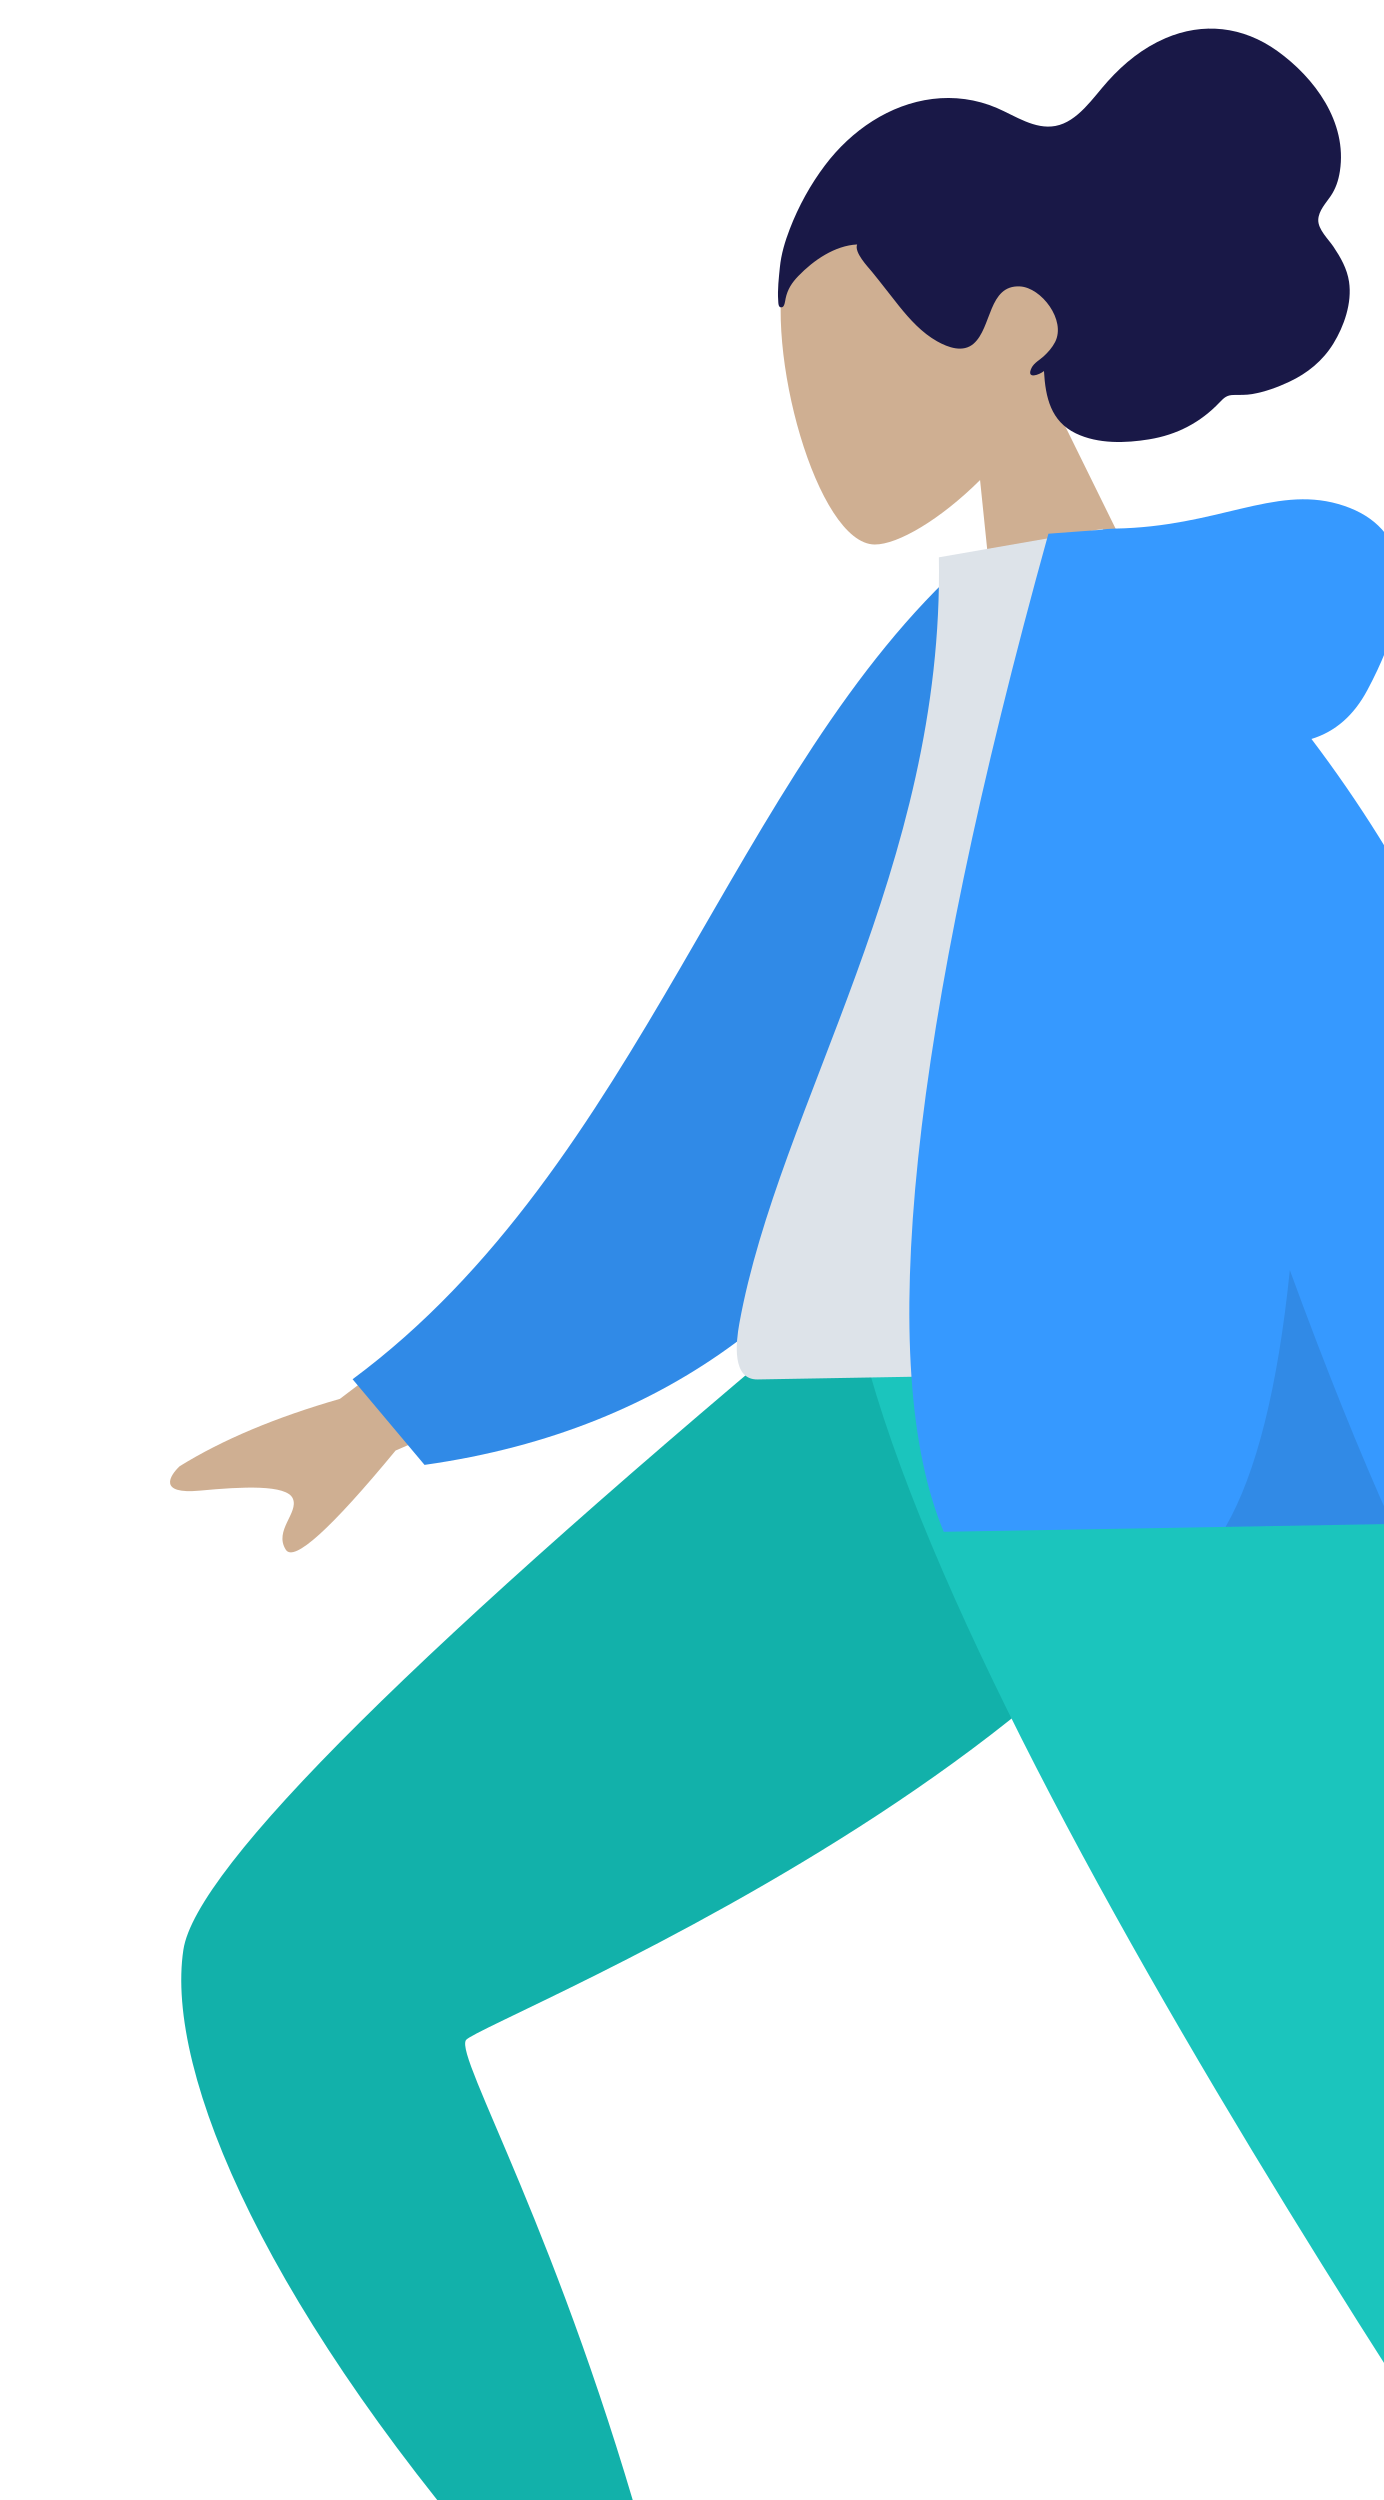
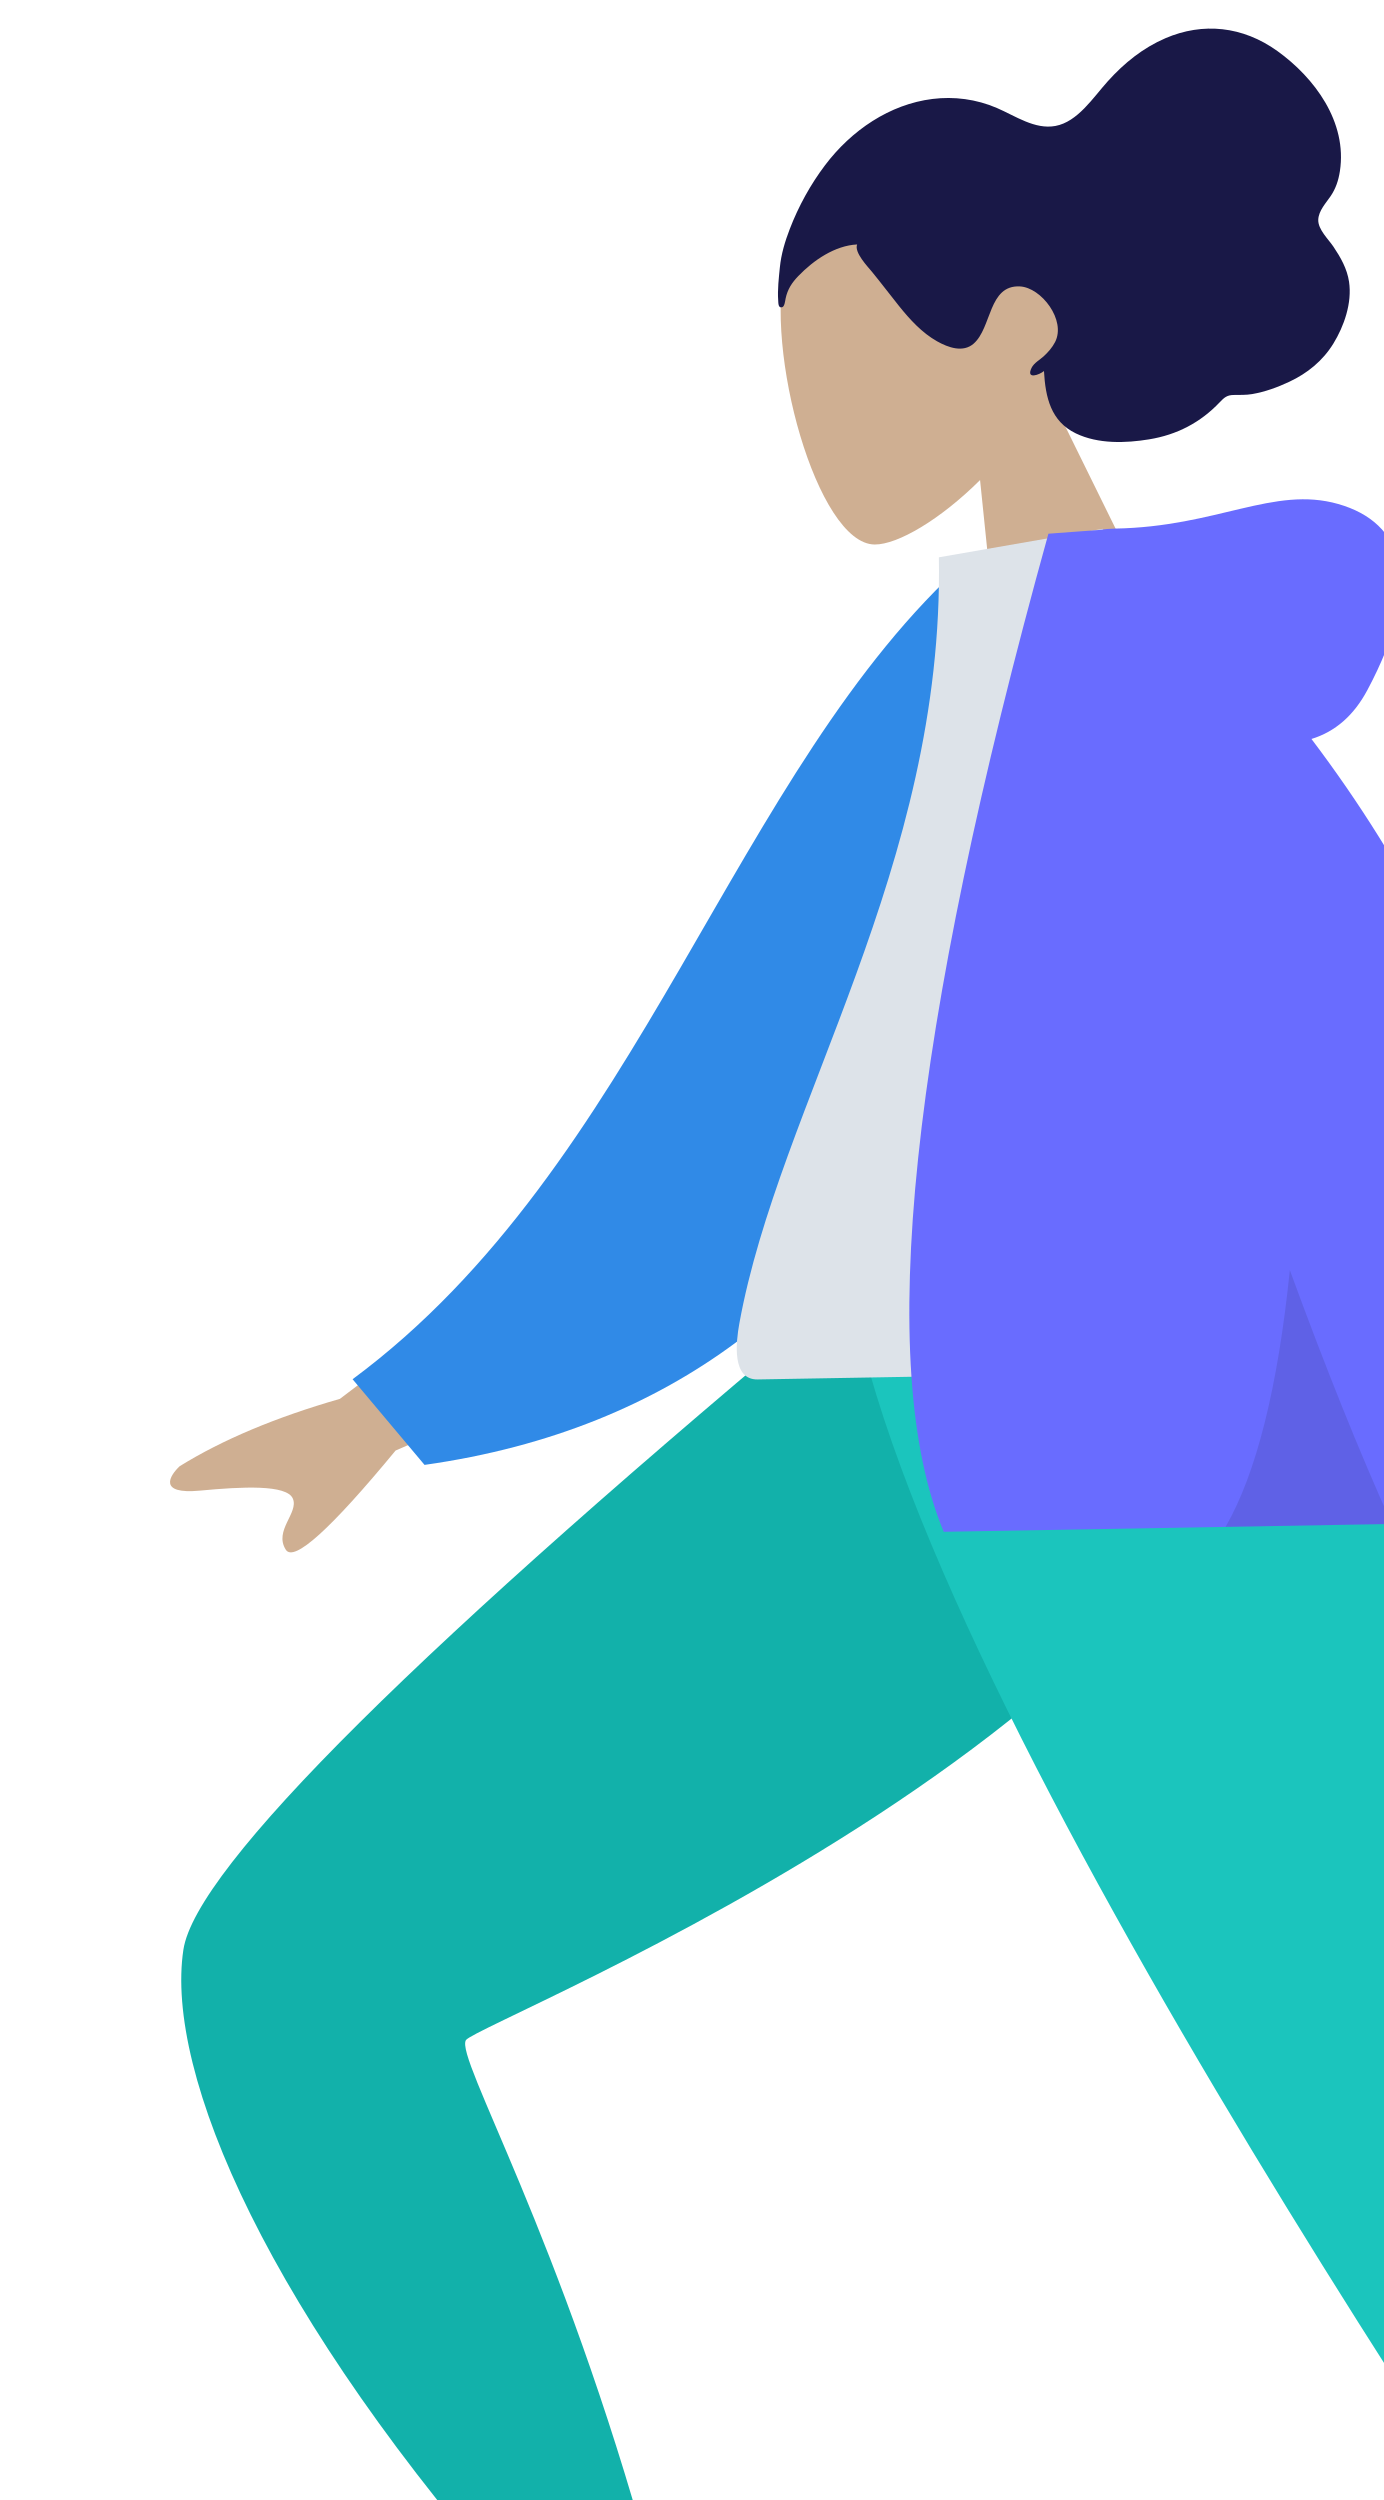
<svg xmlns="http://www.w3.org/2000/svg" width="187" height="338" viewBox="0 0 187 338" fill="none">
  <path fill-rule="evenodd" clip-rule="evenodd" d="M173.615 173.822C171.801 198.495 54.915 271.138 54.233 273.177C53.93 274.082 66.057 302.718 90.615 359.082L80.397 363.038C42.73 303.344 24.863 270.317 26.798 263.956C29.568 254.85 59.798 224.892 117.489 174.084L173.615 173.822Z" fill="#B28B67" />
  <path fill-rule="evenodd" clip-rule="evenodd" d="M87.926 346.353L71.244 352.403C36.068 312.858 22.28 280.229 24.794 263.605C26.47 252.521 56.596 222.614 115.172 173.882L174.812 173.882C172.777 231.023 64.438 273.394 62.989 275.829C61.539 278.264 75.8 302.112 87.926 346.353Z" fill="#12B1AA" />
  <path fill-rule="evenodd" clip-rule="evenodd" d="M160.176 173.822L212.246 298.373L263.422 403.67H251.348L119.248 173.822H160.176Z" fill="#997659" />
  <path fill-rule="evenodd" clip-rule="evenodd" d="M258.801 381.796L231.972 386.809C211.228 356.422 124.413 231.824 114.894 173.822H174.622C206.409 215.752 239.027 350.906 258.801 381.796Z" fill="#1BC5BD" />
  <path fill-rule="evenodd" clip-rule="evenodd" d="M141.549 52.621C144.744 46.264 146.19 39.088 143.89 32.026C137.261 11.678 109.308 23.49 106.255 35.356C103.202 47.222 110.483 73.573 118.262 73.618C121.364 73.636 127.122 70.26 132.504 64.905L135.472 93.728L158.907 87.883L141.549 52.621Z" fill="#CFAF92" />
  <path fill-rule="evenodd" clip-rule="evenodd" d="M105.212 40.602C105.106 39.189 105.298 37.542 105.437 36.146C105.615 34.346 106.136 32.633 106.769 30.984C107.96 27.878 109.585 24.937 111.542 22.344C115.116 17.608 120.294 14.098 126.067 13.379C128.982 13.015 131.995 13.4 134.776 14.598C137.289 15.68 139.911 17.542 142.689 17.03C145.711 16.473 147.789 13.188 149.775 10.985C152.014 8.501 154.548 6.466 157.565 5.168C162.619 2.994 168.008 3.524 172.707 6.904C177.707 10.5 182.183 16.486 181.151 23.161C180.959 24.402 180.589 25.5 179.913 26.502C179.294 27.421 178.265 28.49 178.228 29.721C178.189 31.029 179.609 32.349 180.282 33.353C181.247 34.791 182.129 36.332 182.39 38.091C182.82 40.98 181.703 44.118 180.277 46.443C178.826 48.808 176.731 50.48 174.329 51.608C172.726 52.362 171.048 52.975 169.303 53.278C168.437 53.428 167.627 53.381 166.757 53.401C165.91 53.419 165.514 53.742 164.943 54.347C162.288 57.16 159.086 58.791 155.362 59.4C152.22 59.914 148.486 60.059 145.453 58.594C142.085 56.968 141.342 53.751 141.145 50.165C140.535 50.68 138.664 51.371 139.474 49.723C139.795 49.07 140.601 48.636 141.106 48.173C141.695 47.634 142.267 46.984 142.645 46.25C144.172 43.285 140.783 38.871 137.898 38.724C133.612 38.505 134.112 44.313 131.628 46.468C130.2 47.706 128.206 46.998 126.692 46.144C124.664 45 123.032 43.221 121.545 41.368C120.32 39.842 119.143 38.279 117.905 36.765C117.327 36.058 115.452 34.12 115.884 33.05C112.89 33.198 110.004 35.166 107.931 37.321C107.074 38.211 106.475 39.107 106.213 40.367C106.157 40.637 106.083 41.417 105.773 41.525C105.196 41.727 105.238 40.957 105.212 40.602Z" fill="#191847" />
  <path fill-rule="evenodd" clip-rule="evenodd" d="M77.639 165.11L45.955 189.126C37.291 191.616 30.07 194.651 24.291 198.232C22.933 199.508 21.31 202.07 27.023 201.533C32.737 200.995 38.771 200.685 39.594 202.613C40.417 204.542 36.996 206.925 38.637 209.518C39.732 211.246 44.681 206.778 53.486 196.112L85.038 182.441L77.639 165.11ZM200.874 163.767L179.85 164.217C193.56 205.701 200.954 227.71 202.034 230.244C204.462 235.946 199.688 244.778 197.663 249.514C204.578 252.451 203.65 241.146 212.375 245.003C220.34 248.523 226.466 255.047 235.496 249.282C236.606 248.573 237.791 245.956 234.784 243.981C227.293 239.058 216.471 230.402 214.979 227.517C212.944 223.582 208.242 202.332 200.874 163.767Z" fill="#CFAF92" />
  <path fill-rule="evenodd" clip-rule="evenodd" d="M139.592 77.001L130.866 75.668C99.071 103.985 86.743 157.535 47.669 186.471L57.397 198.053C125.89 188.396 141.769 123.063 139.592 77.001Z" fill="#308AE7" />
  <path fill-rule="evenodd" clip-rule="evenodd" d="M179.416 185.157C144.532 185.766 118.872 186.214 102.437 186.501C98.919 186.563 99.494 181.496 99.958 178.936C105.312 149.392 127.667 117.256 126.936 75.348L149.08 71.495C167.959 100.573 174.941 136.658 179.416 185.157Z" fill="#DDE3E9" />
-   <path fill-rule="evenodd" clip-rule="evenodd" d="M177.309 99.908C180.518 98.929 183.034 96.733 184.858 93.319C192.72 78.602 189.649 70.628 180.929 68.142C172.21 65.656 164.57 71.224 150.752 71.465C150 71.479 149.313 71.537 148.689 71.642L141.745 72.158C122.975 139.78 118.258 184.76 127.593 207.098L188.182 206.04C191.917 214.308 195.474 221.258 198.854 226.889L215.363 226.6C216.045 176.571 203.36 134.341 177.309 99.908Z" fill="#3699FF" />
+   <path fill-rule="evenodd" clip-rule="evenodd" d="M177.309 99.908C180.518 98.929 183.034 96.733 184.858 93.319C192.72 78.602 189.649 70.628 180.929 68.142C172.21 65.656 164.57 71.224 150.752 71.465C150 71.479 149.313 71.537 148.689 71.642L141.745 72.158C122.975 139.78 118.258 184.76 127.593 207.098L188.182 206.04C191.917 214.308 195.474 221.258 198.854 226.889L215.363 226.6C216.045 176.571 203.36 134.341 177.309 99.908Z" fill="#696CFF" />
  <path fill-rule="evenodd" clip-rule="evenodd" d="M174.386 171.72C172.757 187.621 169.861 199.192 165.697 206.432L188.182 206.04C183.825 196.394 179.226 184.954 174.386 171.72Z" fill="black" fill-opacity="0.1" />
</svg>
